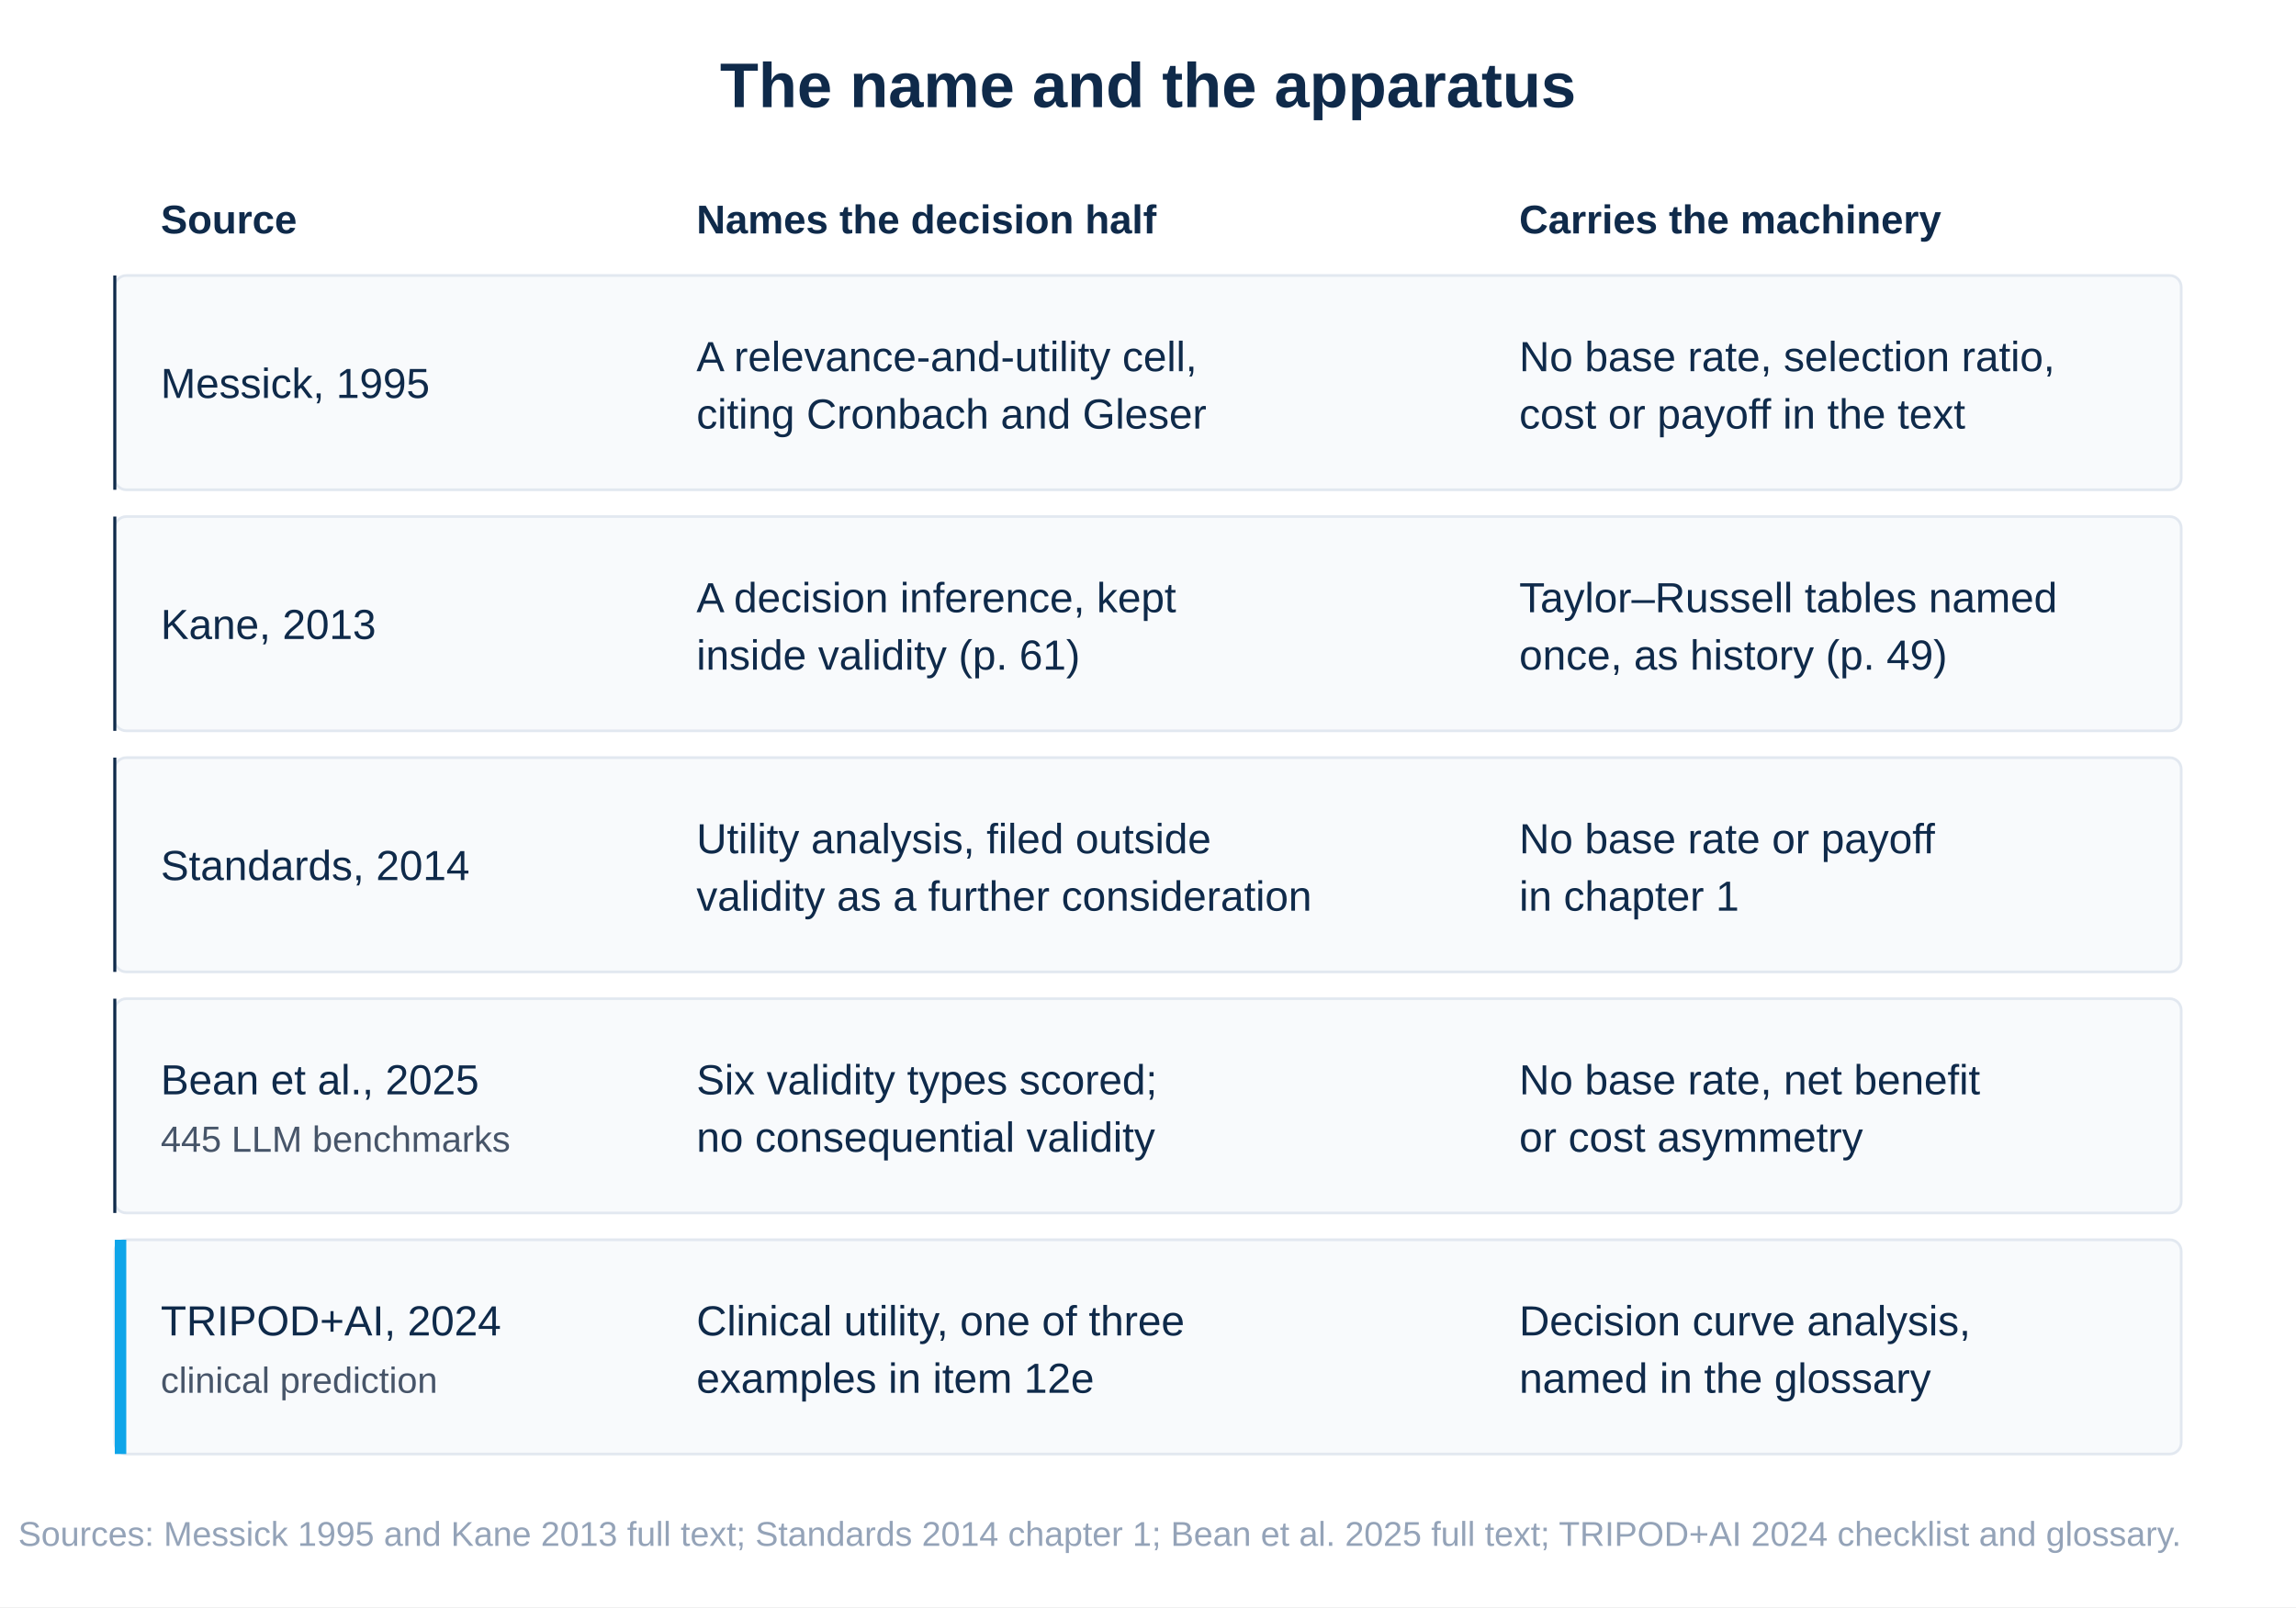
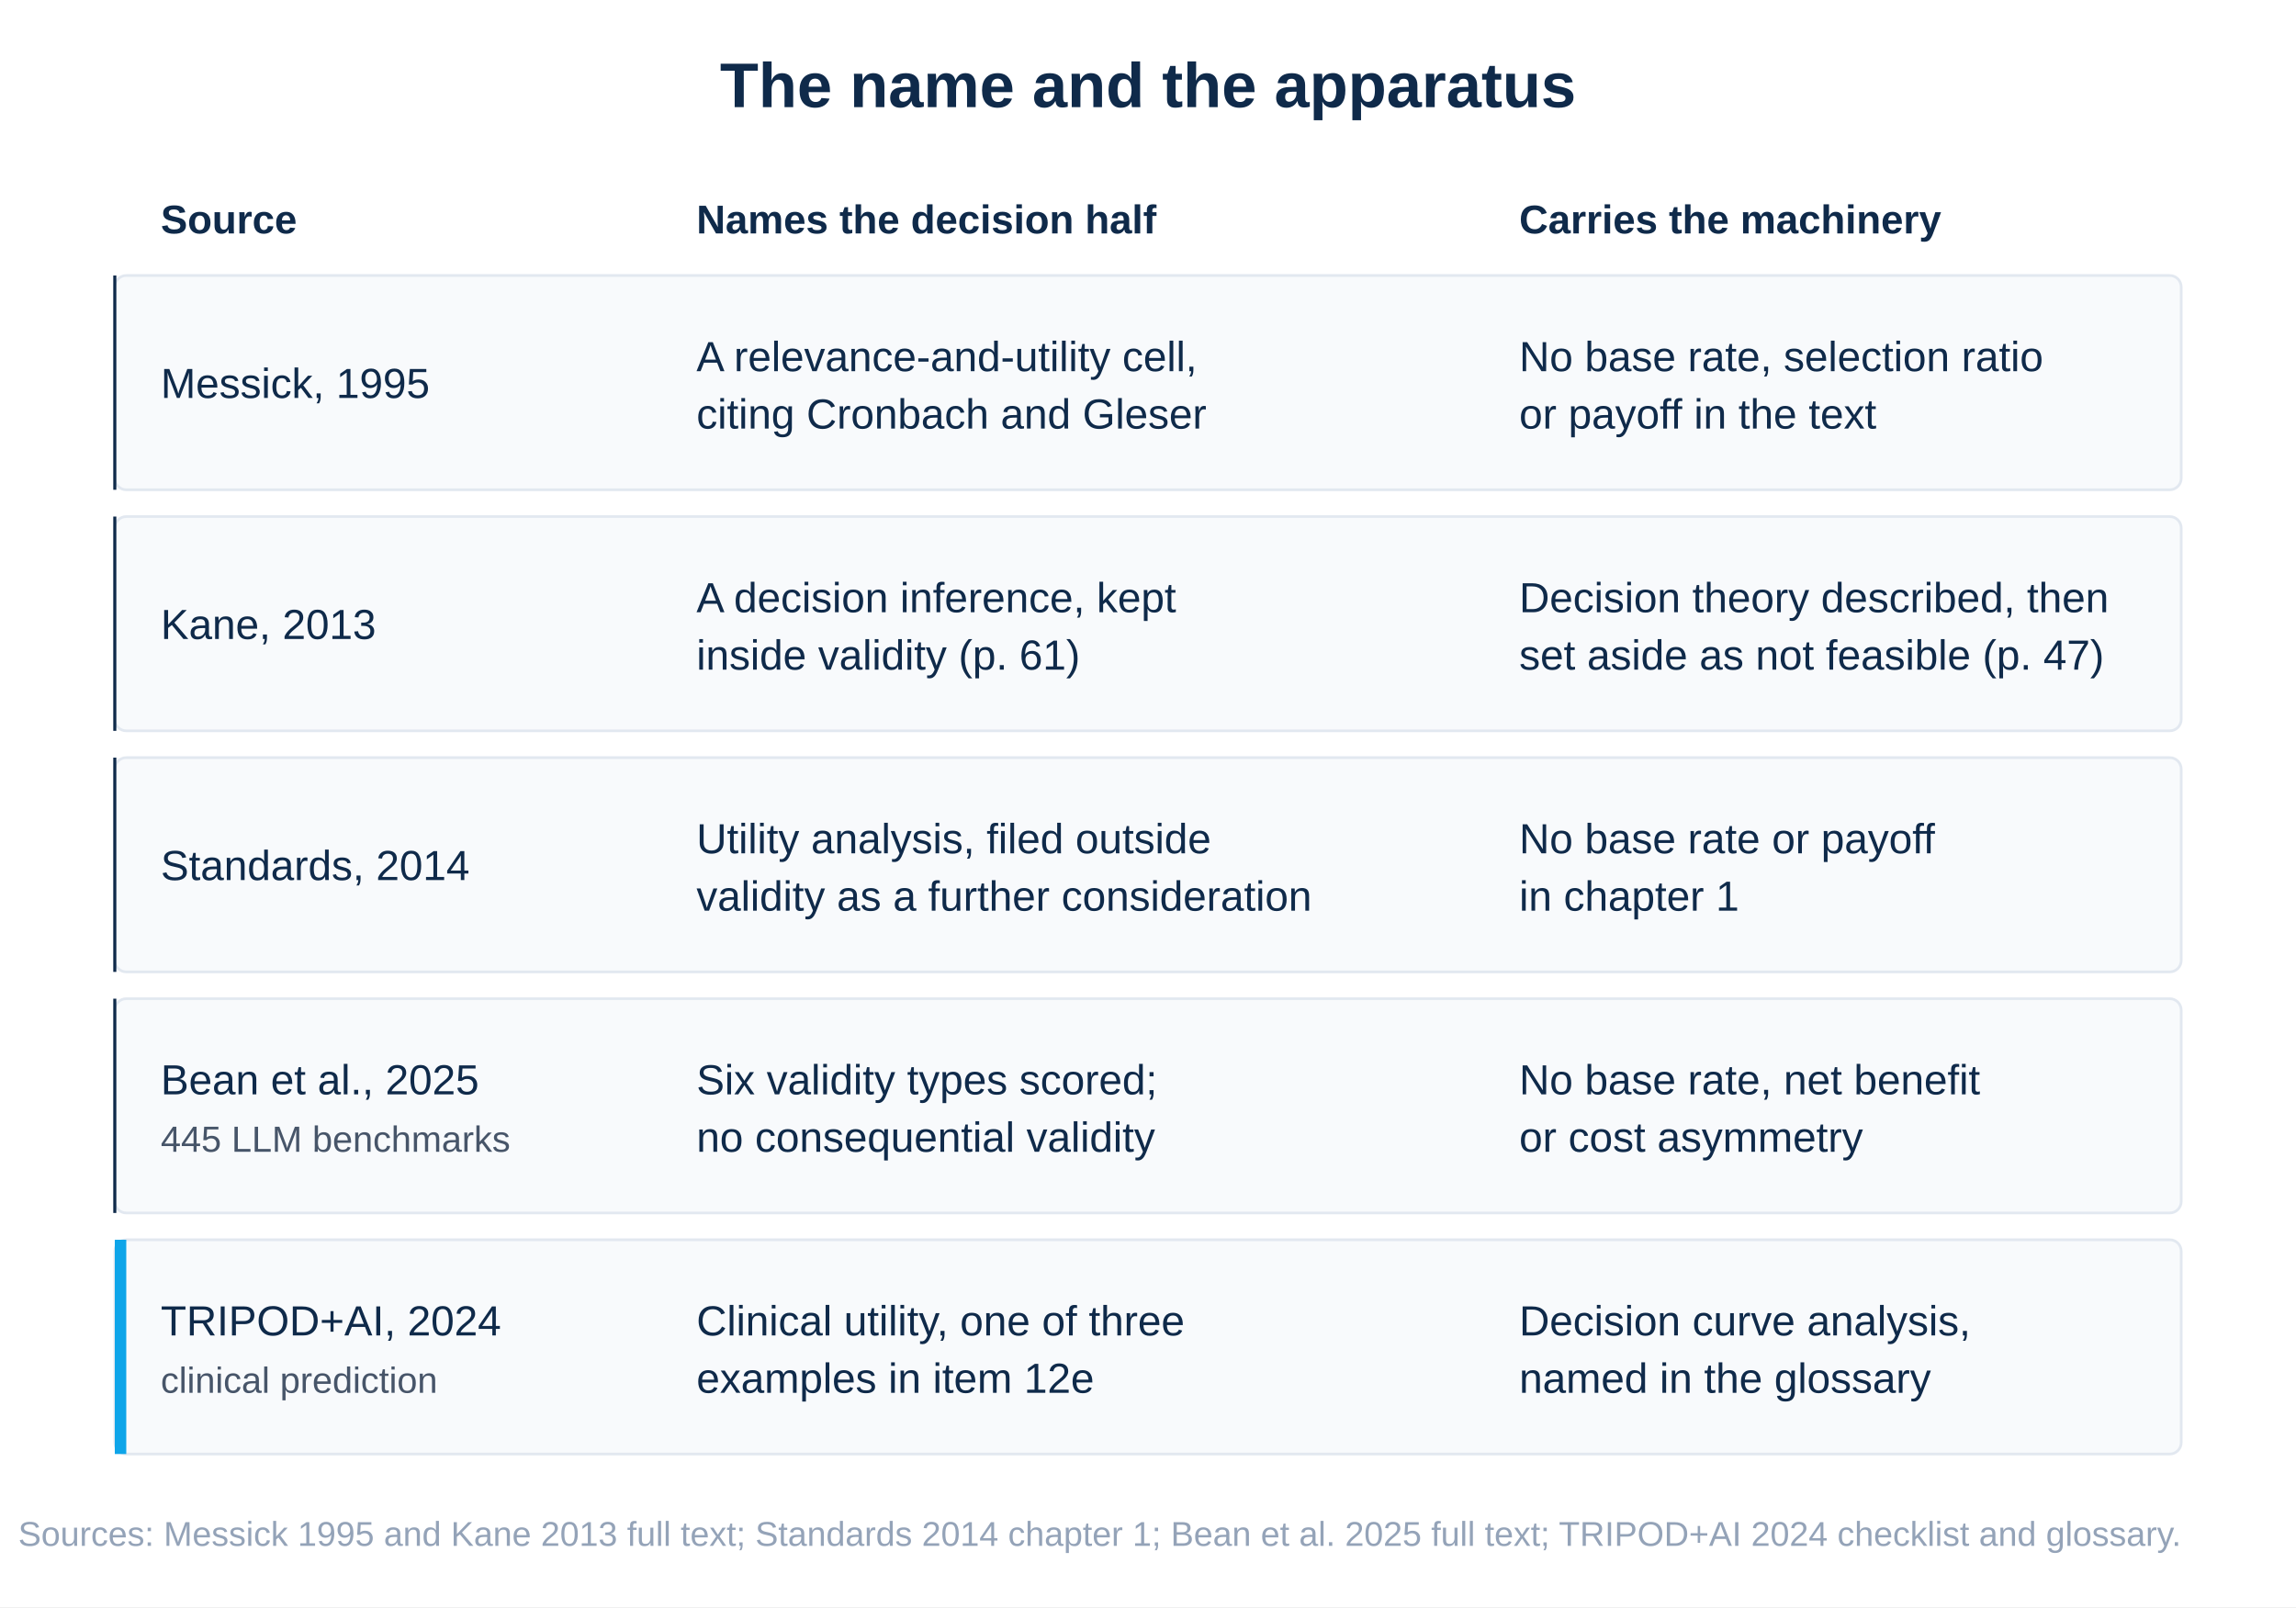
<svg xmlns="http://www.w3.org/2000/svg" viewBox="0 0 1200 840" role="img" aria-labelledby="t d">
  <rect width="1200" height="840" fill="#FFFFFF" />
  <g font-family="-apple-system, BlinkMacSystemFont, 'Helvetica Neue', Arial, sans-serif">
    <text x="600" y="56" font-size="33" font-weight="700" fill="#0F2A4A" text-anchor="middle">The name and the apparatus</text>
    <g font-size="21" font-weight="600" fill="#0F2A4A">
      <text x="84" y="122">Source</text>
      <text x="364" y="122">Names the decision half</text>
      <text x="794" y="122">Carries the machinery</text>
    </g>
    <g fill="#F8FAFC" stroke="#E2E8F0" stroke-width="1.4">
      <rect x="60" y="144" width="1080" height="112" rx="6" />
      <rect x="60" y="270" width="1080" height="112" rx="6" />
      <rect x="60" y="396" width="1080" height="112" rx="6" />
      <rect x="60" y="522" width="1080" height="112" rx="6" />
      <rect x="60" y="648" width="1080" height="112" rx="6" />
    </g>
    <g stroke="#0F2A4A" stroke-width="1.6">
      <line x1="60" y1="144" x2="60" y2="256" />
      <line x1="60" y1="270" x2="60" y2="382" />
      <line x1="60" y1="396" x2="60" y2="508" />
      <line x1="60" y1="522" x2="60" y2="634" />
    </g>
    <rect x="60" y="648" width="6" height="112" fill="#0EA5E9" />
    <g font-size="22" fill="#0F2A4A">
      <text x="84" y="208">Messick, 1995</text>
      <text x="364" y="194">A relevance-and-utility cell,</text>
      <text x="364" y="224">citing Cronbach and Gleser</text>
-       <text x="794" y="194">No base rate, selection ratio,</text>
-       <text x="794" y="224">cost or payoff in the text</text>
+       <text x="794" y="194">No base rate, selection ratio</text>
+       <text x="794" y="224">or payoff in the text</text>
      <text x="84" y="334">Kane, 2013</text>
      <text x="364" y="320">A decision inference, kept</text>
      <text x="364" y="350">inside validity (p. 61)</text>
-       <text x="794" y="320">Taylor–Russell tables named</text>
-       <text x="794" y="350">once, as history (p. 49)</text>
+       <text x="794" y="320">Decision theory described, then</text>
+       <text x="794" y="350">set aside as not feasible (p. 47)</text>
      <text x="84" y="460">Standards, 2014</text>
      <text x="364" y="446">Utility analysis, filed outside</text>
      <text x="364" y="476">validity as a further consideration</text>
      <text x="794" y="446">No base rate or payoff</text>
      <text x="794" y="476">in chapter 1</text>
      <text x="84" y="572">Bean et al., 2025</text>
      <text x="364" y="572">Six validity types scored;</text>
      <text x="364" y="602">no consequential validity</text>
      <text x="794" y="572">No base rate, net benefit</text>
      <text x="794" y="602">or cost asymmetry</text>
      <text x="84" y="698">TRIPOD+AI, 2024</text>
      <text x="364" y="698">Clinical utility, one of three</text>
      <text x="364" y="728">examples in item 12e</text>
      <text x="794" y="698">Decision curve analysis,</text>
      <text x="794" y="728">named in the glossary</text>
    </g>
    <g font-size="19" fill="#475569">
      <text x="84" y="602">445 LLM benchmarks</text>
      <text x="84" y="728">clinical prediction</text>
    </g>
    <text x="1140" y="808" font-size="18" fill="#94A3B8" text-anchor="end">Sources: Messick 1995 and Kane 2013 full text; Standards 2014 chapter 1; Bean et al. 2025 full text; TRIPOD+AI 2024 checklist and glossary.</text>
  </g>
</svg>
